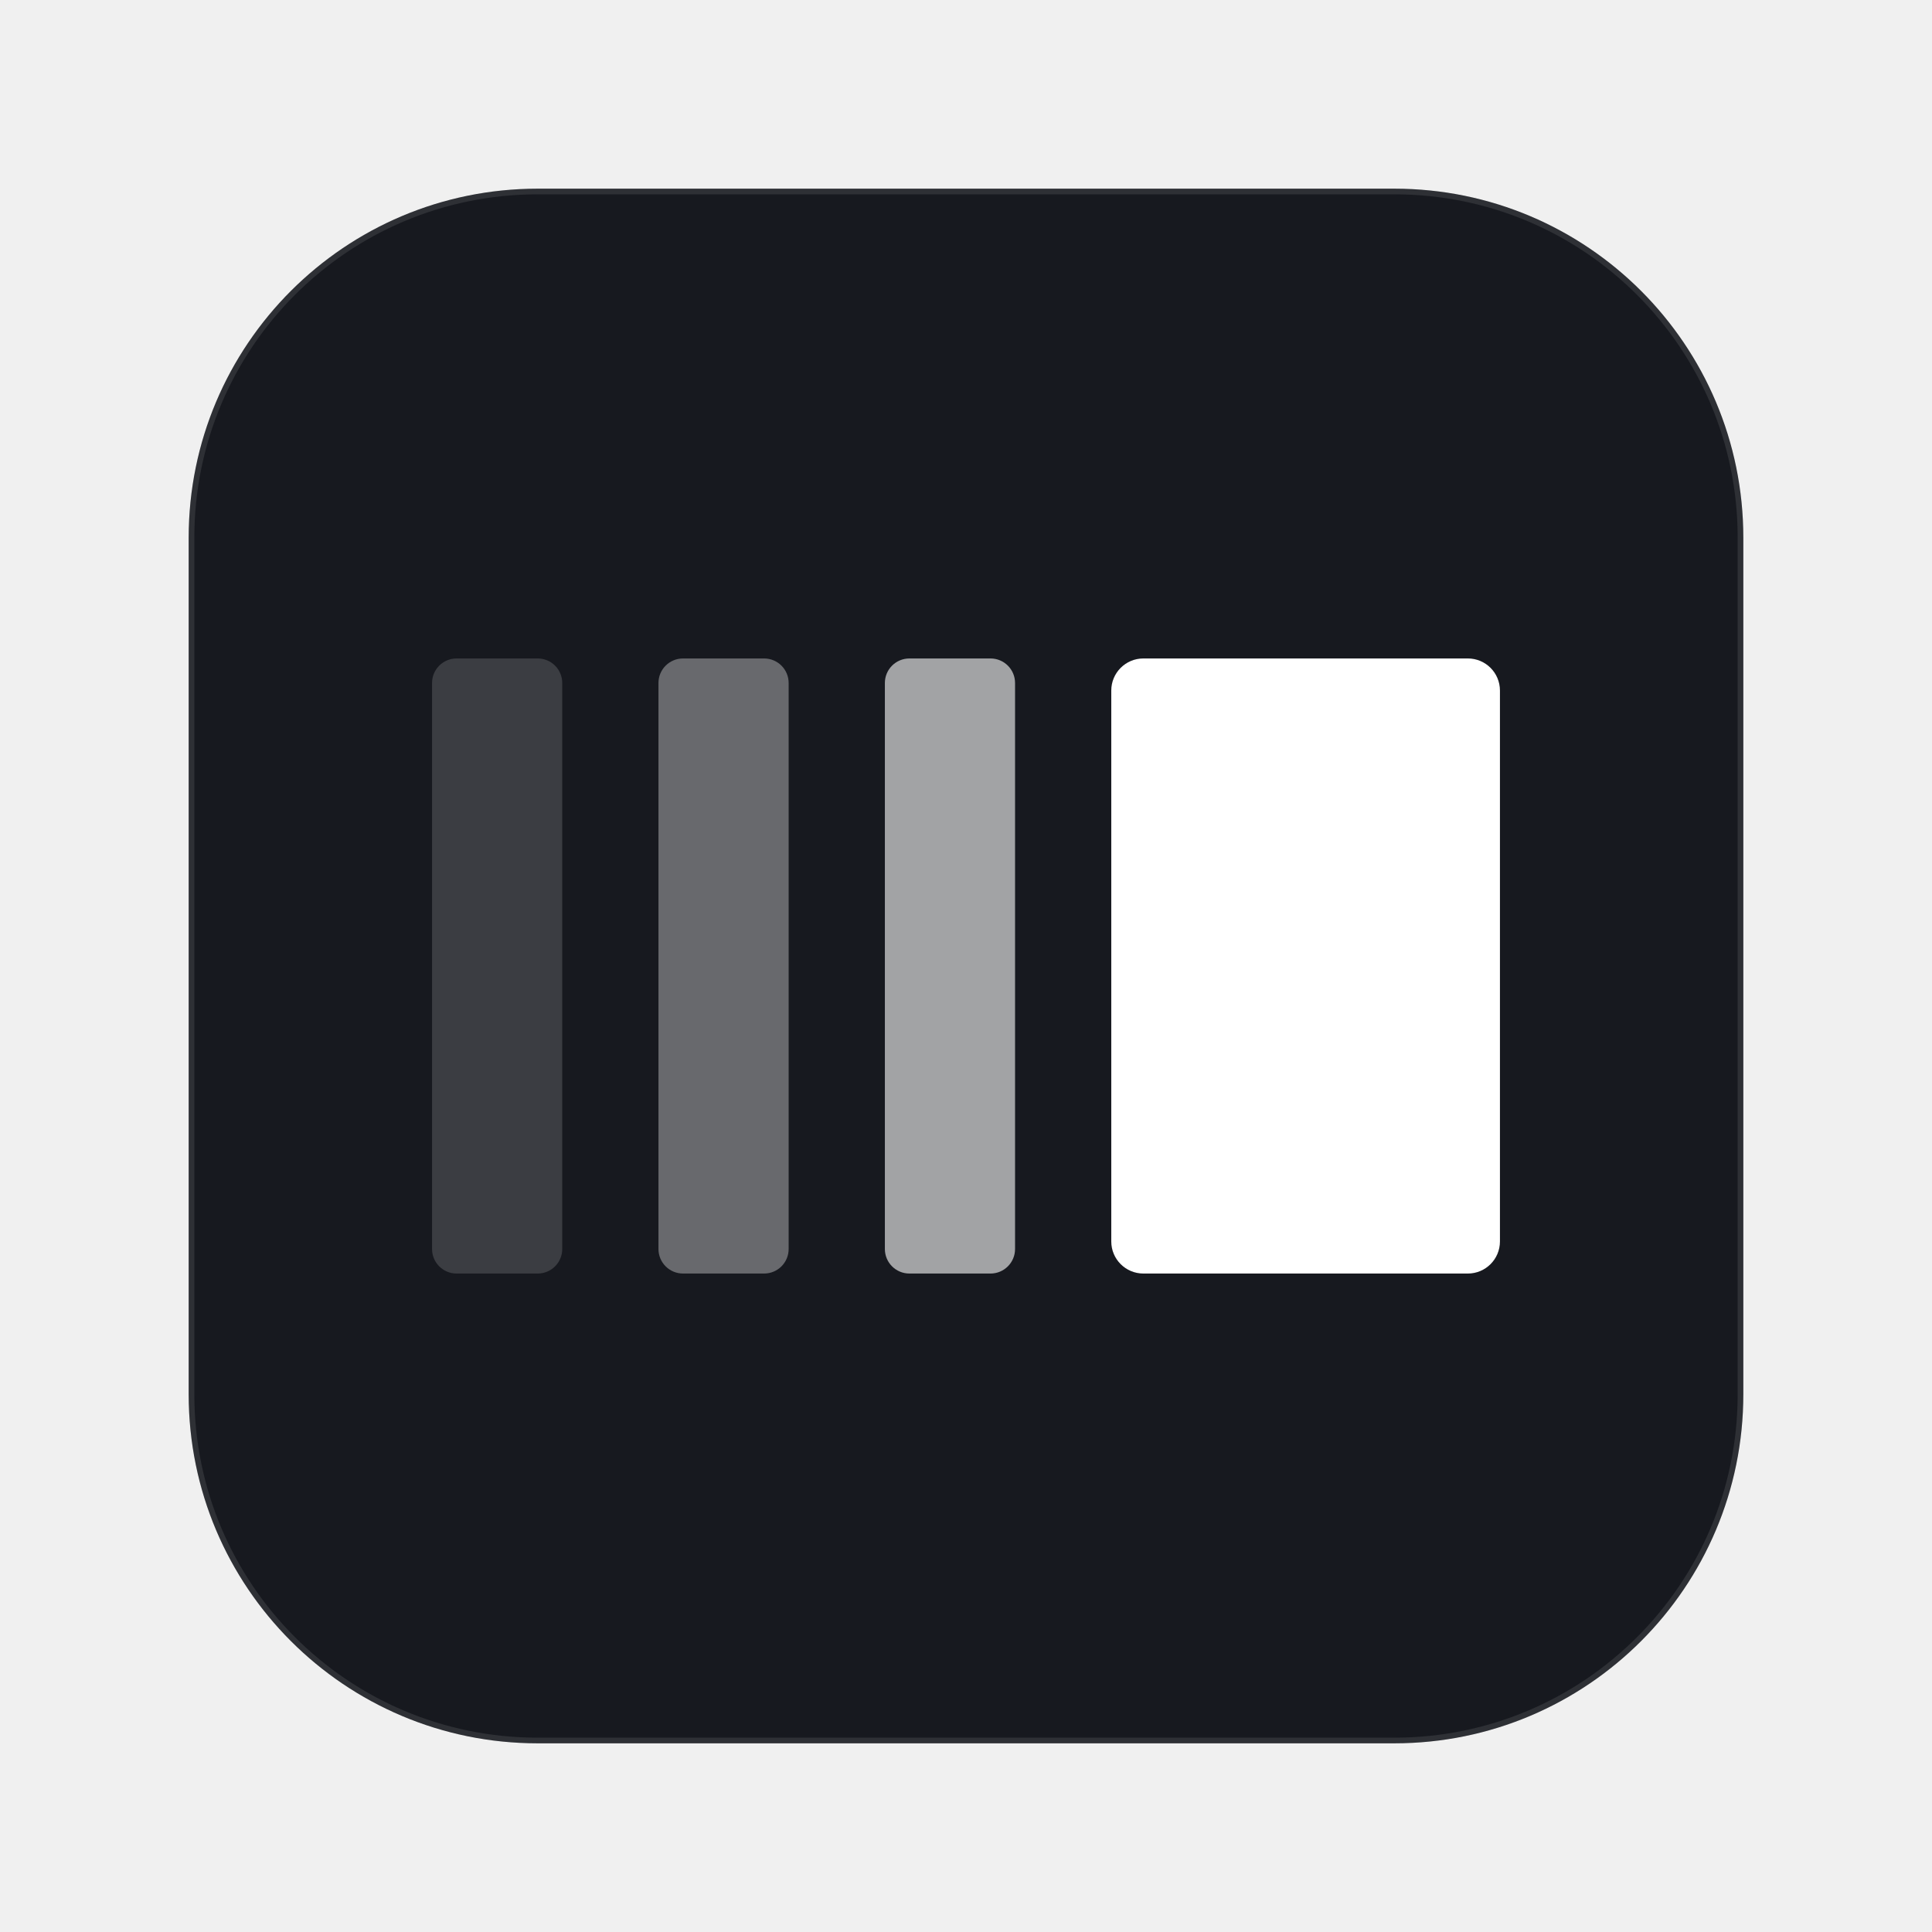
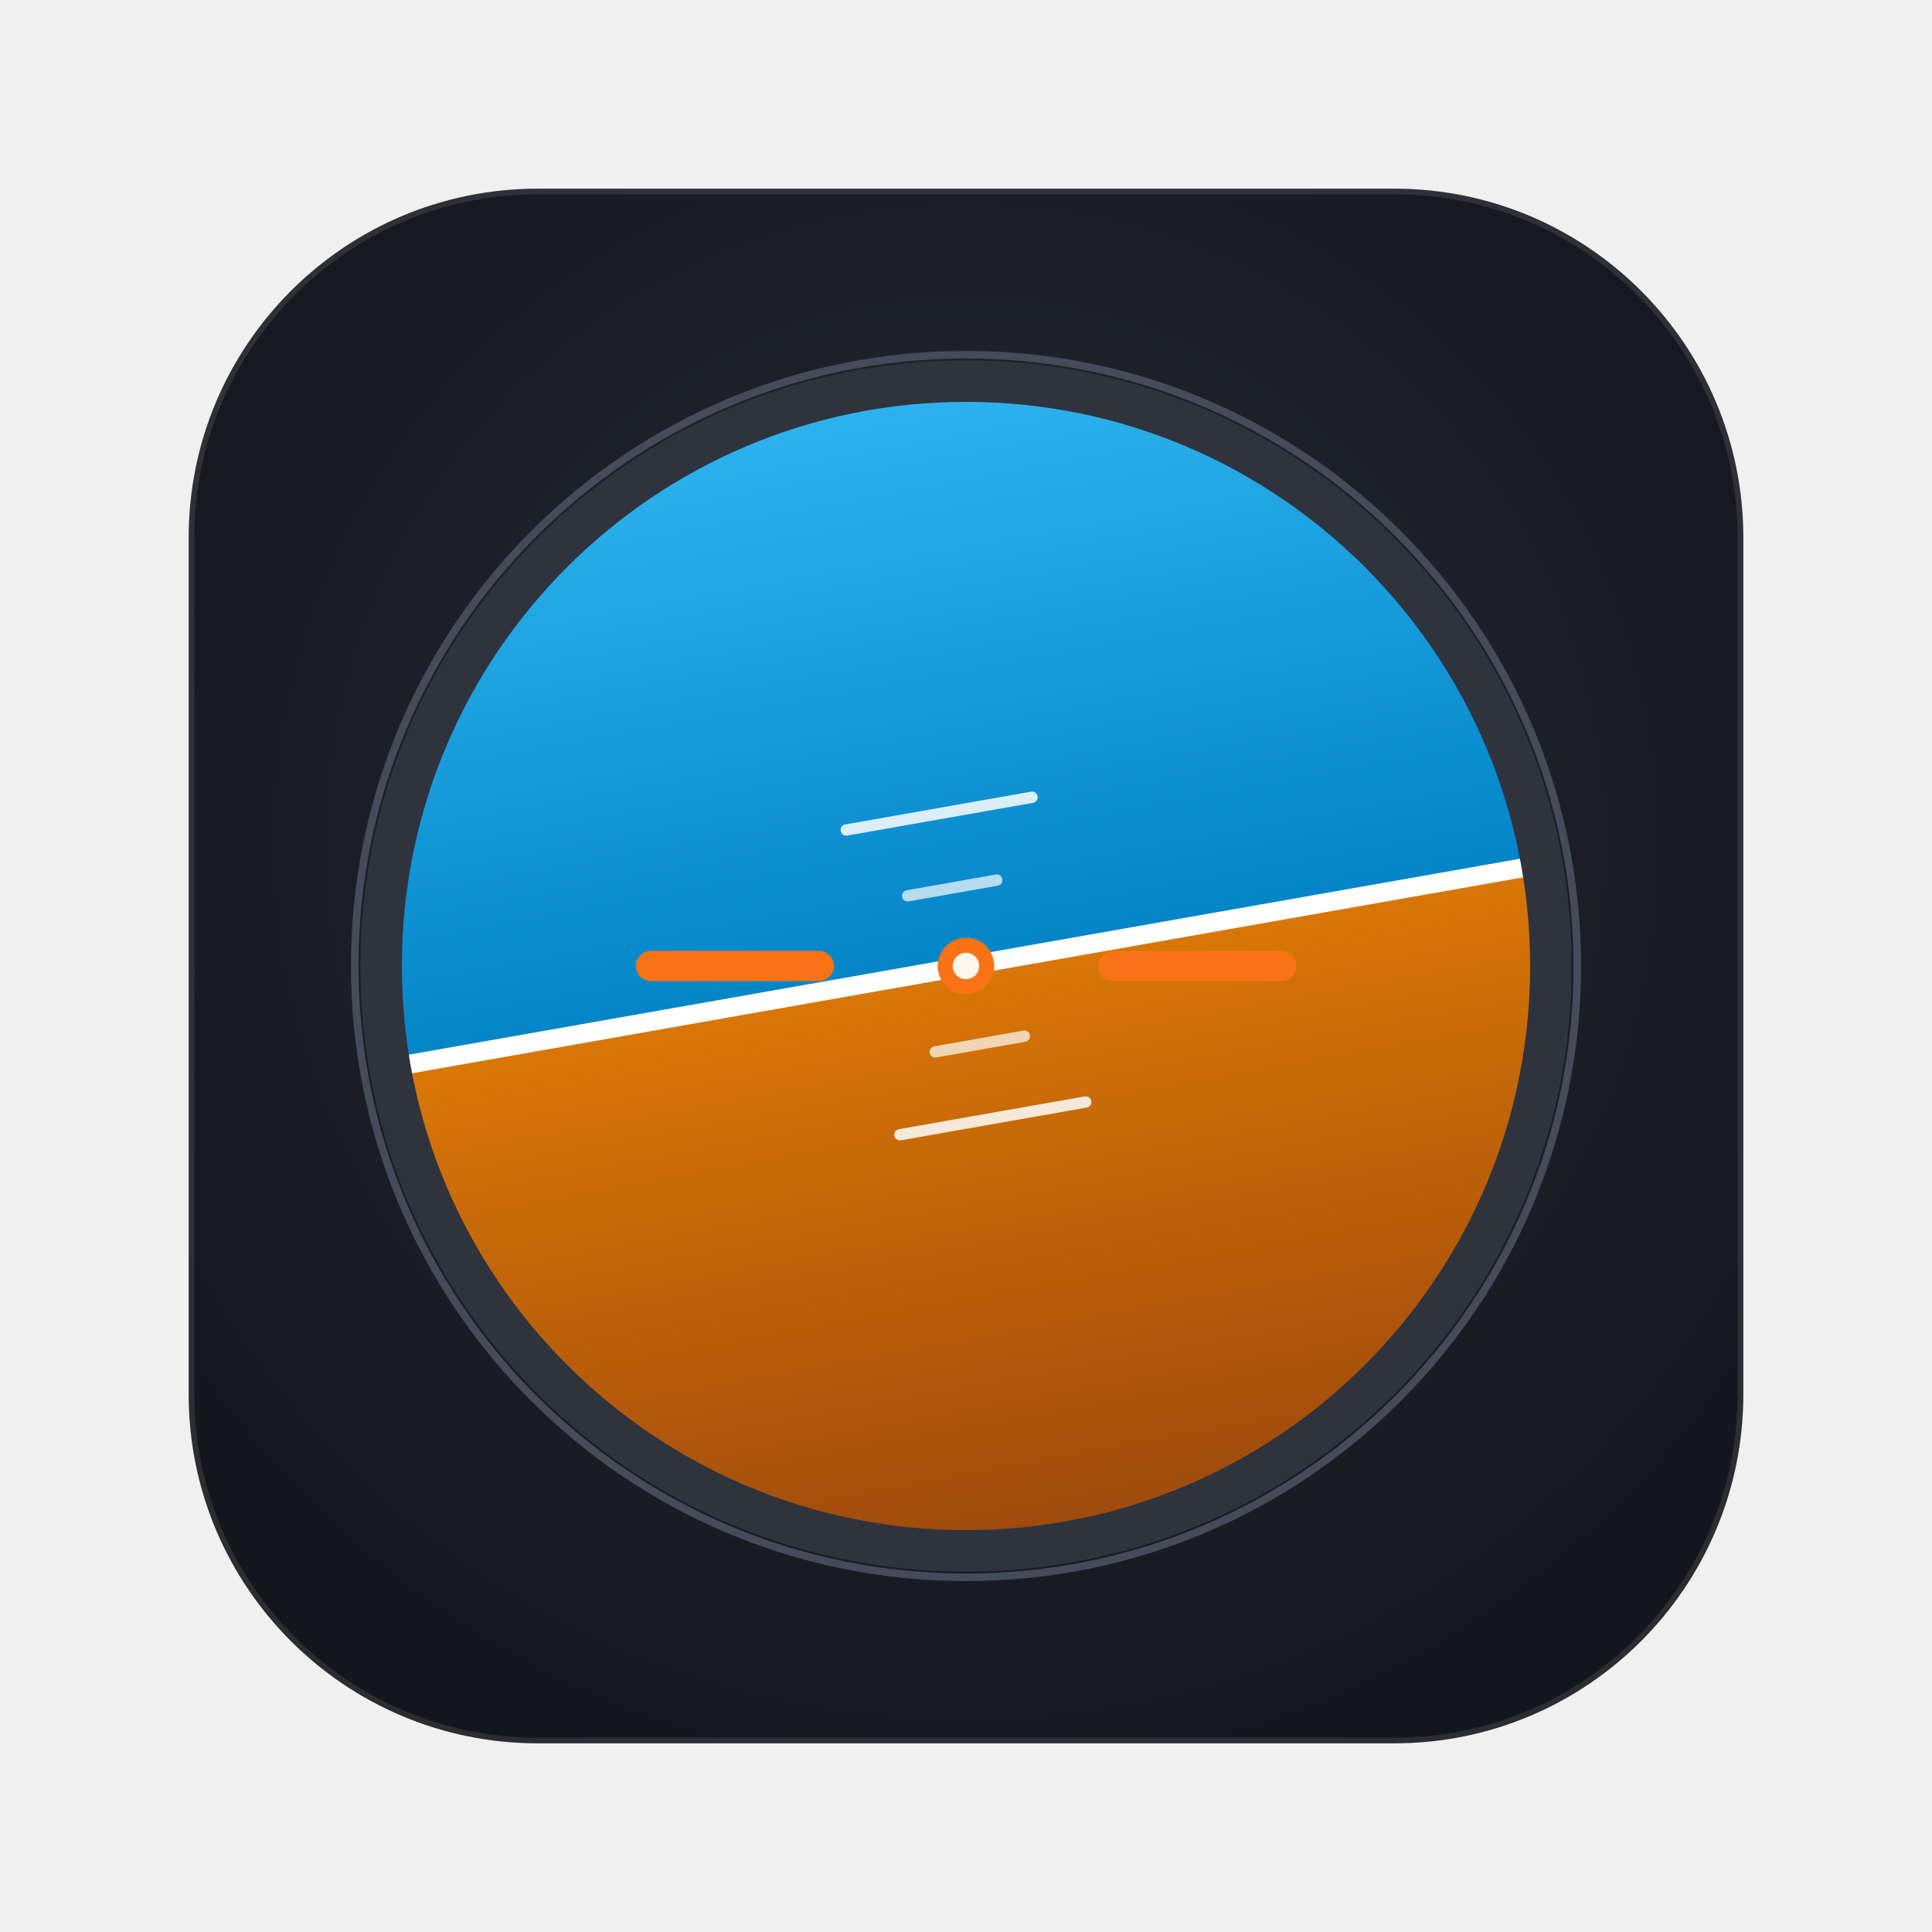
<svg xmlns="http://www.w3.org/2000/svg" width="1024" height="1024" viewBox="0 0 1024 1024">
  <defs>
    <clipPath id="tileClip">
      <rect x="100" y="100" width="824" height="824" rx="185" />
    </clipPath>
+     <clipPath id="dialClip">
+       <circle cx="512" cy="512" r="300" />
+     </clipPath>
+     <radialGradient id="bgGrad" cx="50%" cy="42%" r="65%">
+       <stop offset="0%" stop-color="#262B36" />
+       <stop offset="100%" stop-color="#14161B" />
+     </radialGradient>
+     <linearGradient id="sky" x1="0%" y1="0%" x2="0%" y2="100%">
+       <stop offset="0%" stop-color="#38BDF8" />
+       <stop offset="100%" stop-color="#0284C7" />
+     </linearGradient>
+     <linearGradient id="ground" x1="0%" y1="0%" x2="0%" y2="100%">
+       <stop offset="0%" stop-color="#D97706" />
+       <stop offset="100%" stop-color="#92400E" />
+     </linearGradient>
  </defs>
  <g clip-path="url(#tileClip)">
-     <rect x="100" y="100" width="824" height="824" fill="#17191f" />
+     <rect x="100" y="100" width="824" height="824" fill="url(#bgGrad)" />
+     <g clip-path="url(#dialClip)" transform="rotate(-10 512 512)">
+       <rect x="142" y="142" width="740" height="370" fill="url(#sky)" />
+       <rect x="142" y="512" width="740" height="370" fill="url(#ground)" />
+       <rect x="142" y="507" width="740" height="10" fill="#FFFFFF" />
+       <rect x="459" y="427" width="106" height="6" rx="3" fill="#FFFFFF" opacity="0.85" />
+       <rect x="485" y="467" width="54" height="6" rx="3" fill="#FFFFFF" opacity="0.7" />
+       <rect x="459" y="591" width="106" height="6" rx="3" fill="#FFFFFF" opacity="0.85" />
+       <rect x="485" y="551" width="54" height="6" rx="3" fill="#FFFFFF" opacity="0.7" />
+     </g>
+     <g fill="#F97316">
+       <rect x="337" y="504" width="105" height="16" rx="8" />
+       <rect x="582" y="504" width="105" height="16" rx="8" />
+       <circle cx="512" cy="512" r="15" />
+     </g>
+     <circle cx="512" cy="512" r="7" fill="#FFF7ED" />
+     <circle cx="512" cy="512" r="310" fill="none" stroke="#2E333E" stroke-width="22" />
+     <circle cx="512" cy="512" r="324" fill="none" stroke="#454B59" stroke-width="4" />
  </g>
  <rect x="101.5" y="101.5" width="821" height="821" rx="183.5" fill="none" stroke="#ffffff" stroke-opacity="0.10" stroke-width="3" />
-   <rect x="229" y="349" width="69" height="326" rx="13" fill="#ffffff" opacity="0.16" />
-   <rect x="349" y="349" width="69" height="326" rx="13" fill="#ffffff" opacity="0.35" />
-   <rect x="469" y="349" width="69" height="326" rx="13" fill="#ffffff" opacity="0.60" />
-   <rect x="589" y="349" width="206" height="326" rx="17" fill="#ffffff" />
</svg>
